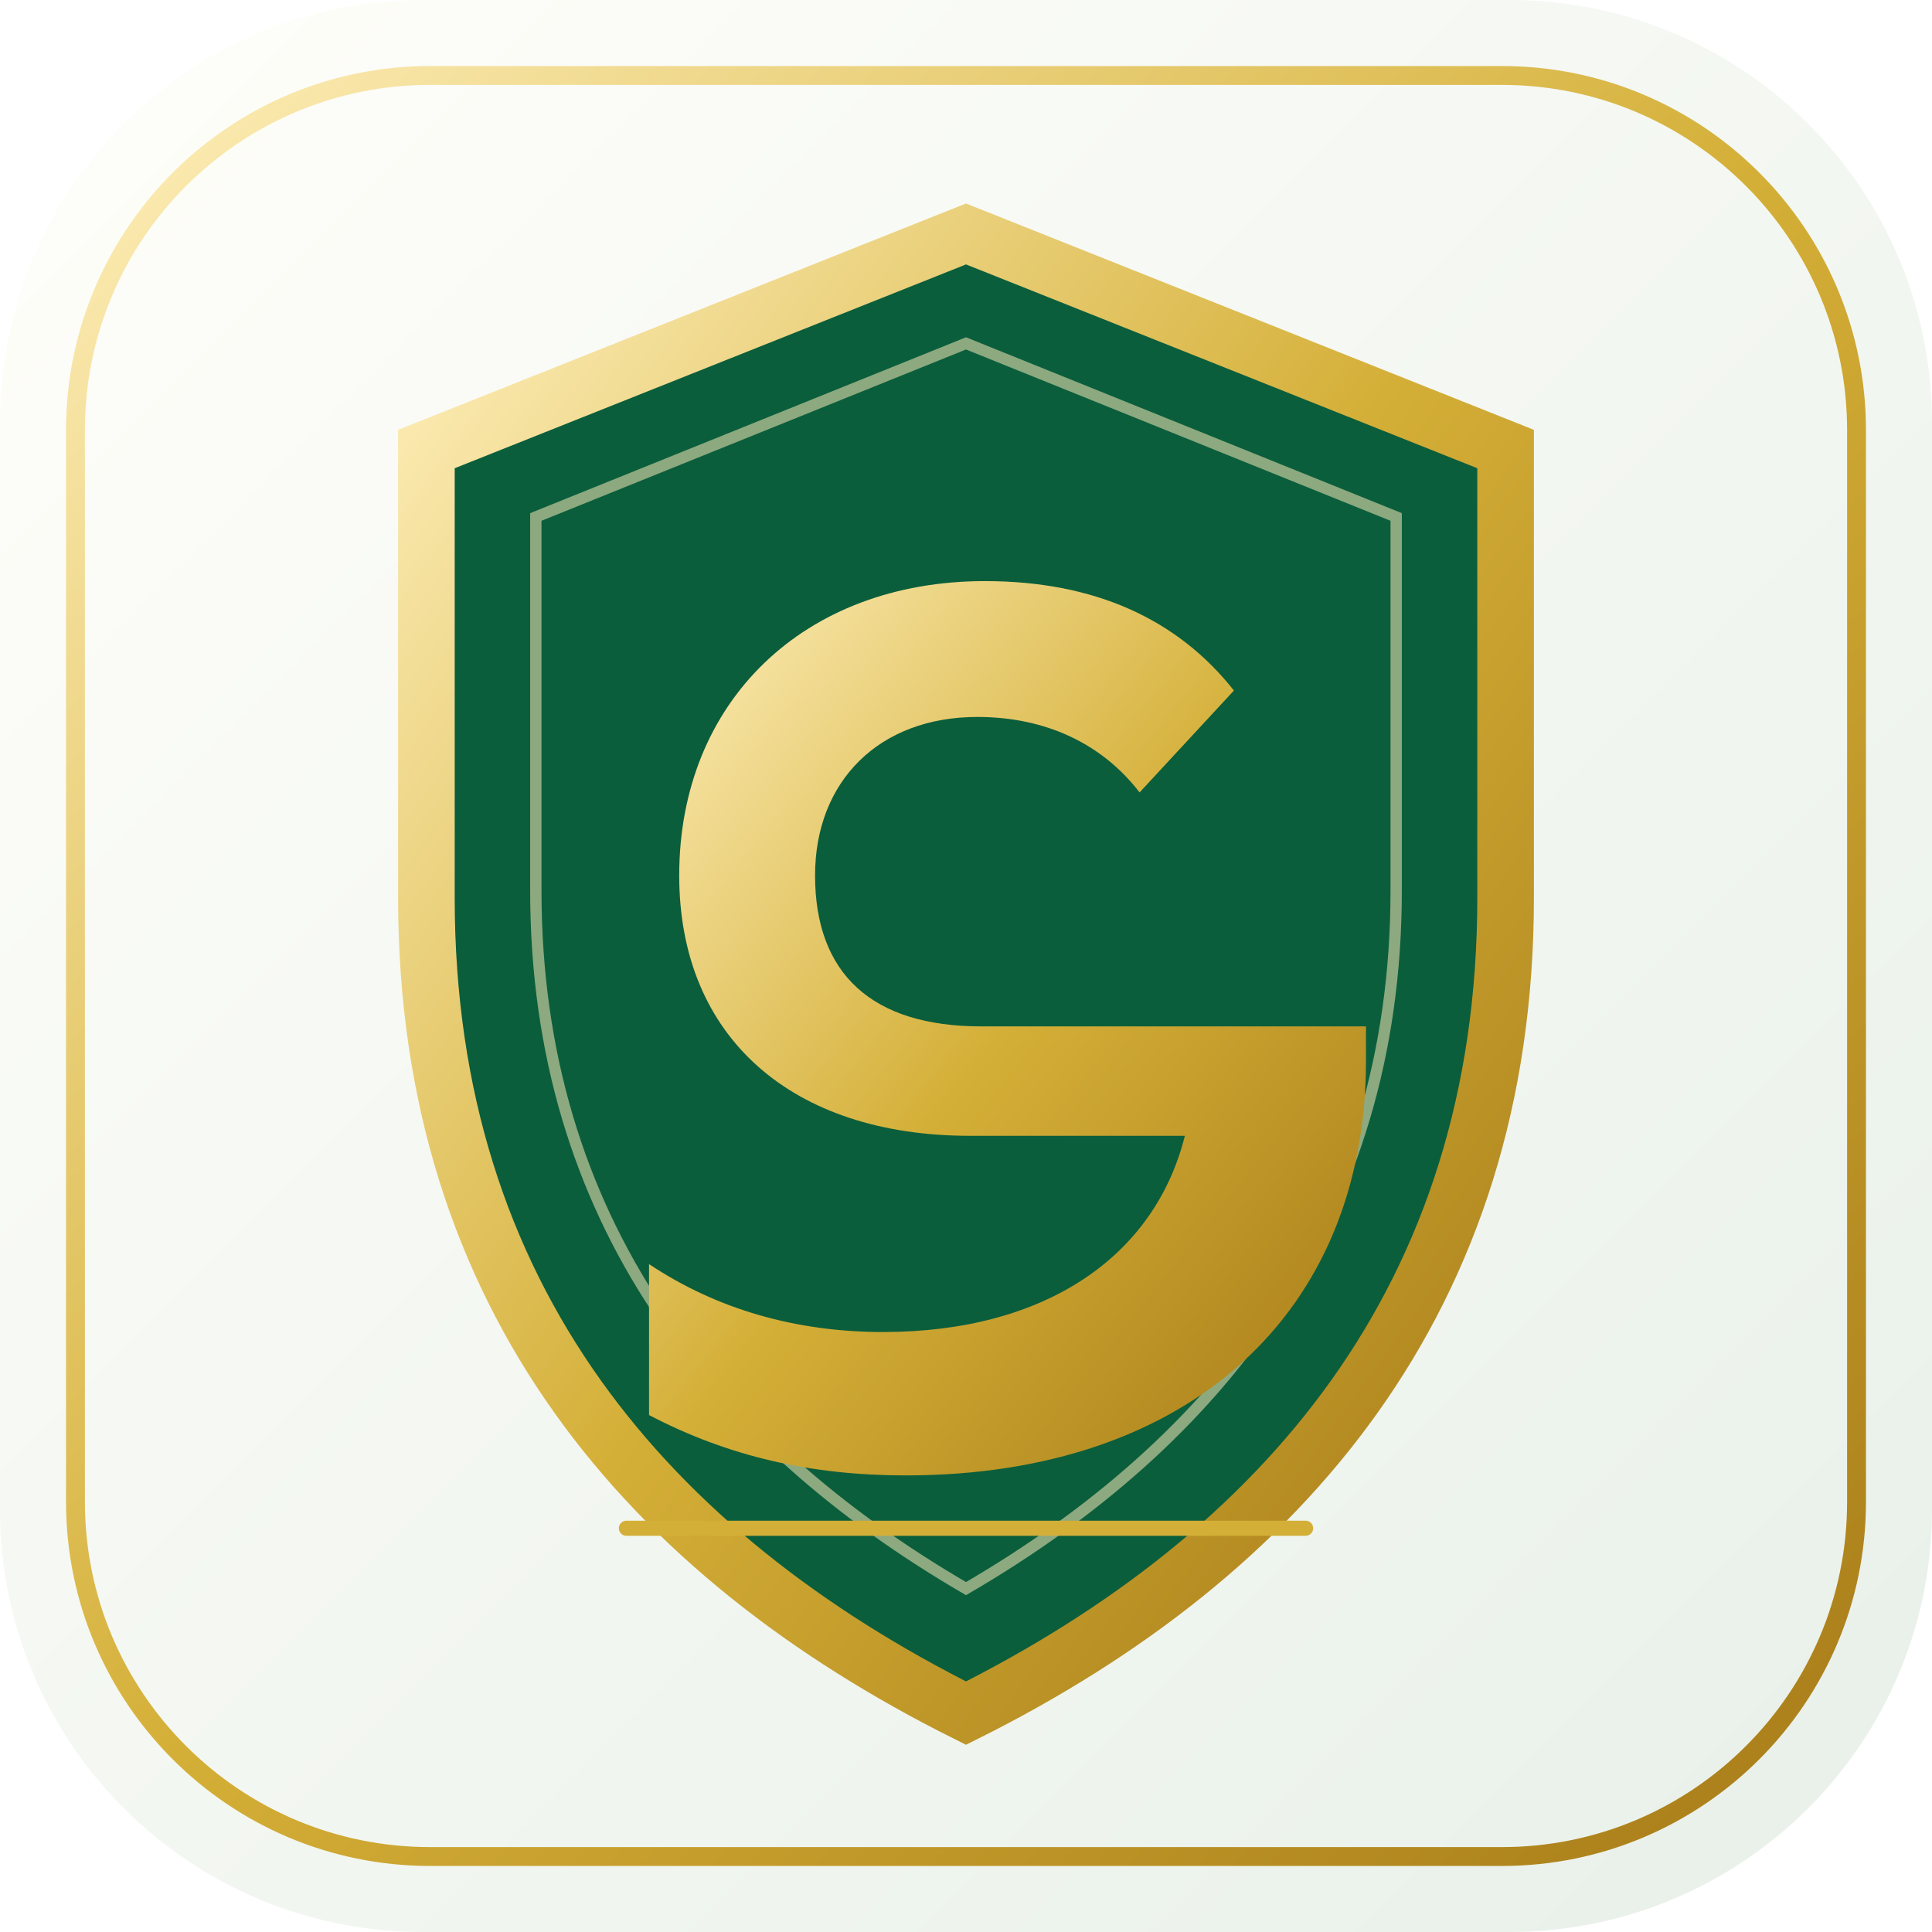
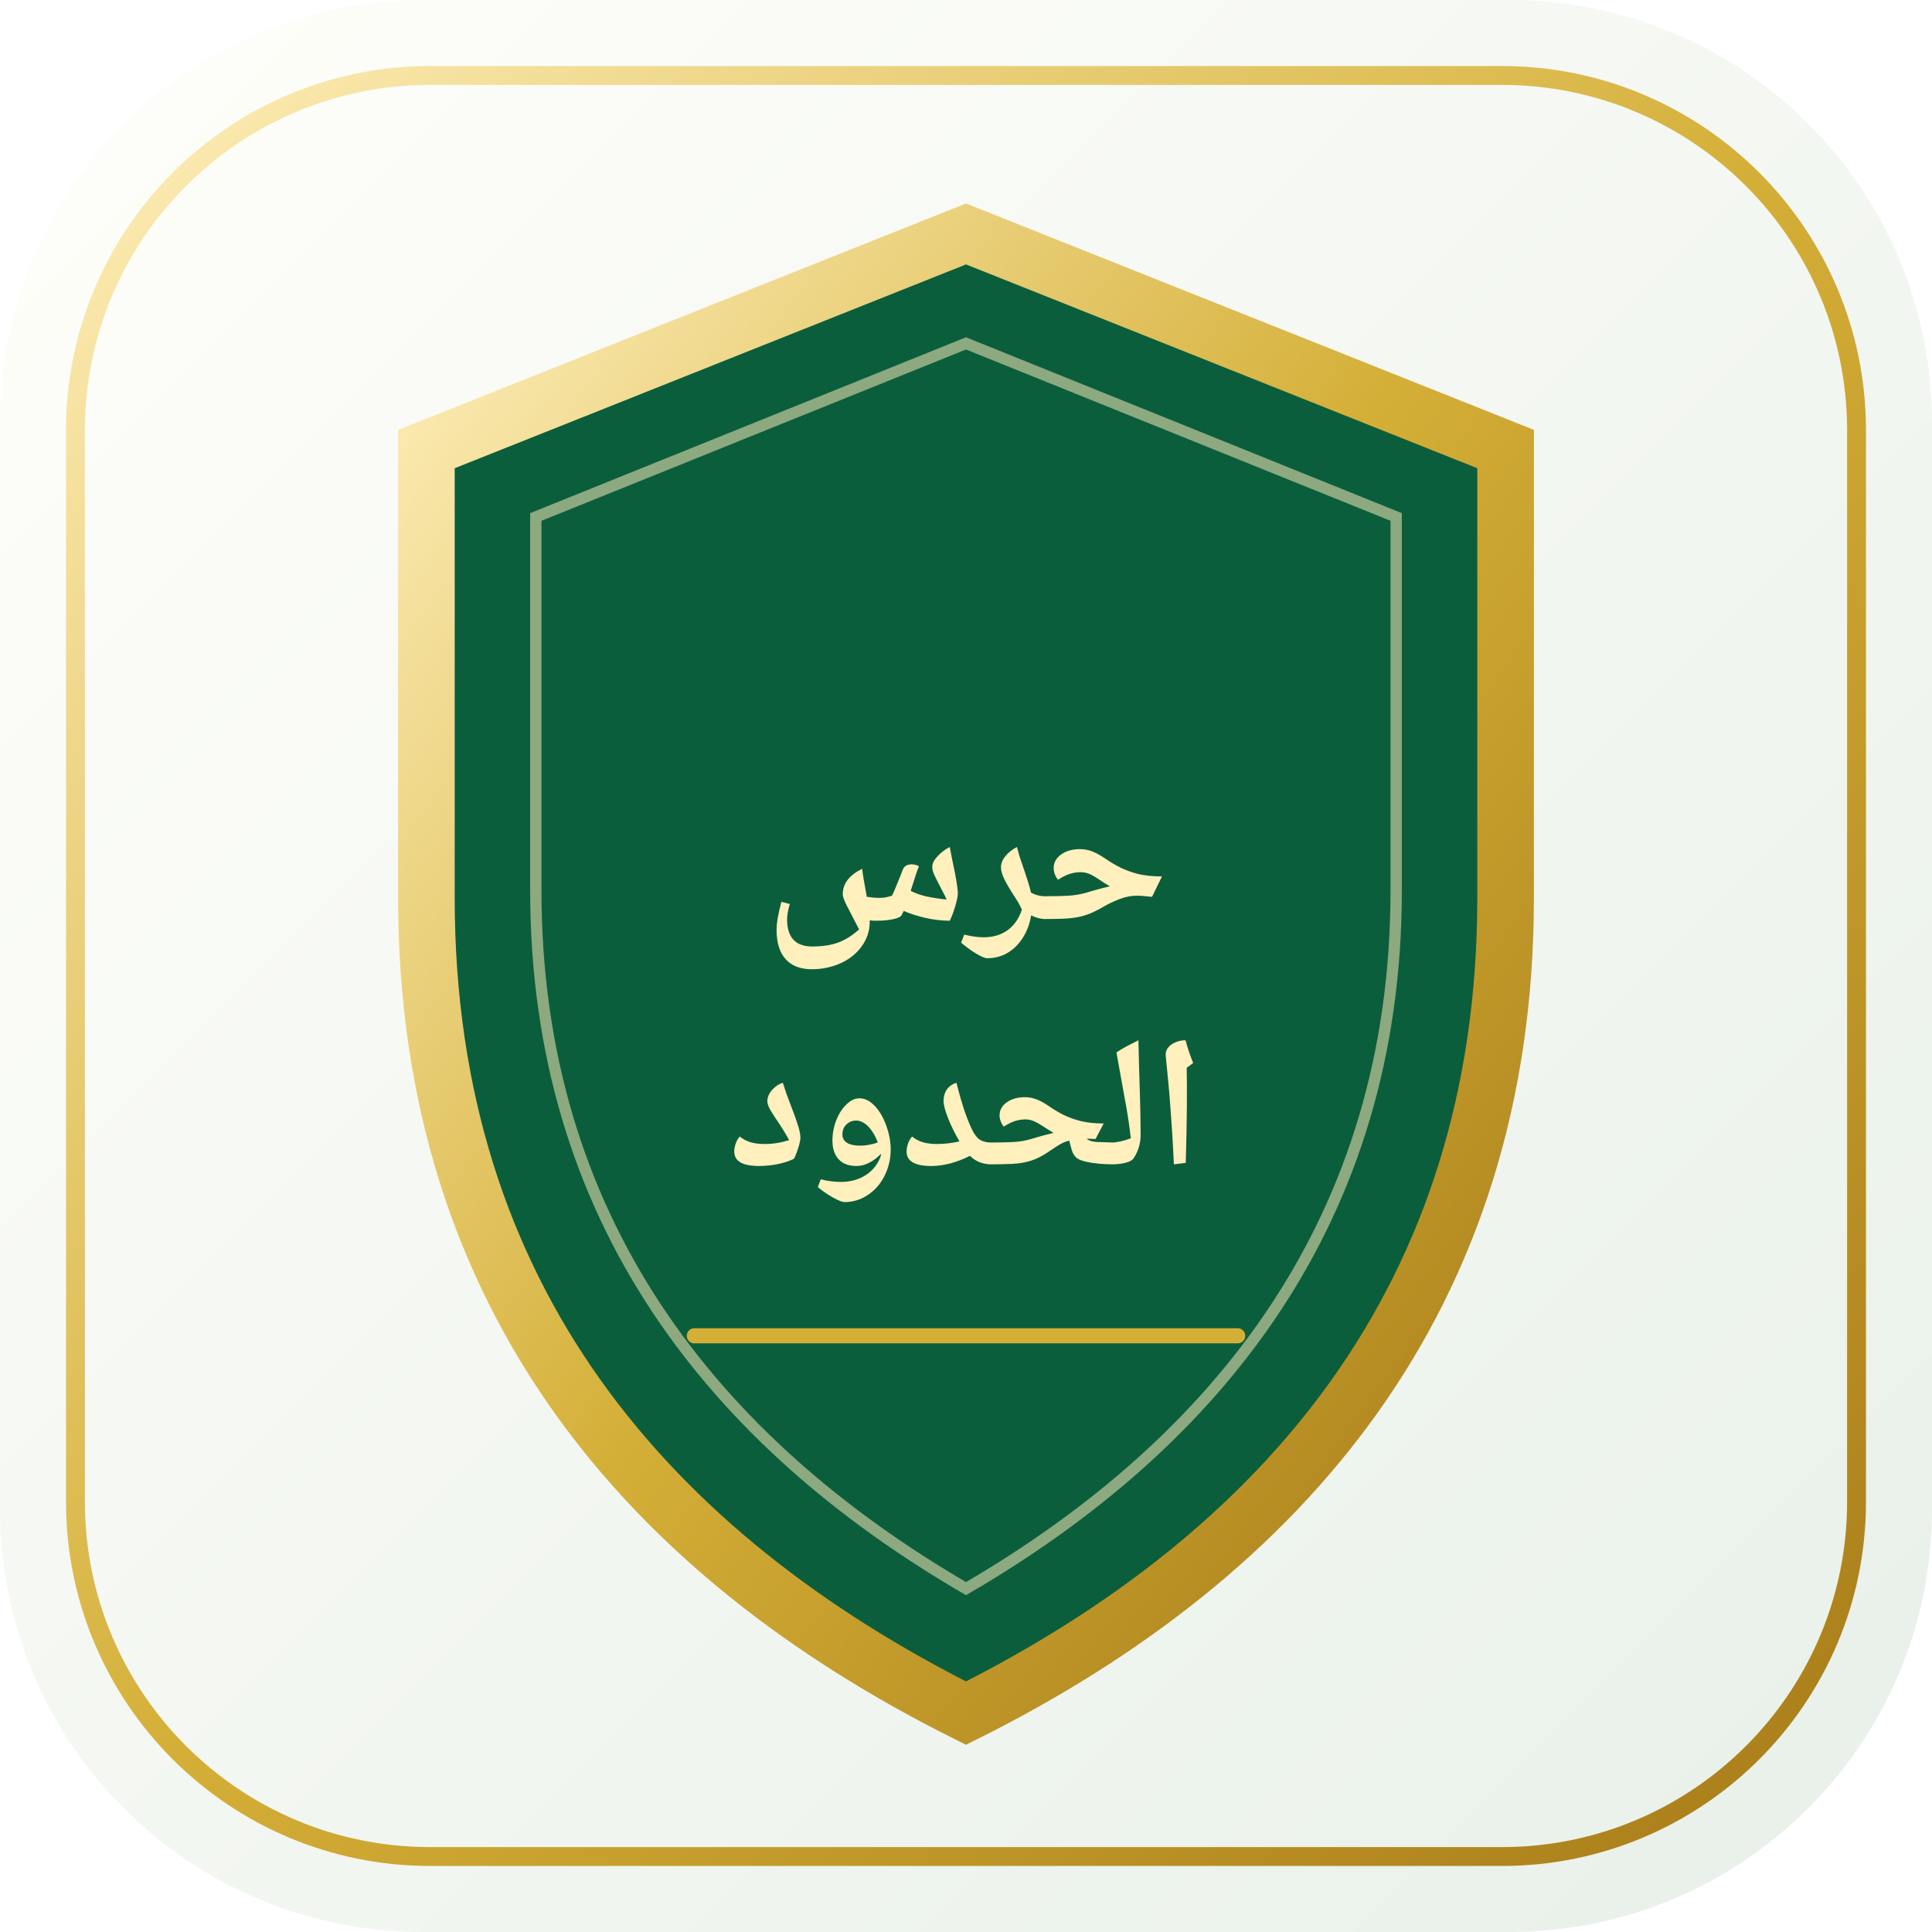
- <svg xmlns="http://www.w3.org/2000/svg" viewBox="0 0 512 512" role="img" aria-labelledby="t d">
+ <svg xmlns="http://www.w3.org/2000/svg" viewBox="0 0 512 512" role="img" aria-labelledby="title desc">
  <defs>
    <linearGradient id="g" x2="1" y2="1">
      <stop stop-color="#fff0bd" />
      <stop offset=".5" stop-color="#d4af37" />
      <stop offset="1" stop-color="#a77b18" />
    </linearGradient>
    <linearGradient id="b" x2="1" y2="1">
      <stop stop-color="#fffefa" />
      <stop offset="1" stop-color="#e8f0e9" />
    </linearGradient>
  </defs>
  <rect width="512" height="512" rx="112" fill="url(#b)" />
  <rect x="20" y="20" width="472" height="472" rx="94" fill="none" stroke="url(#g)" stroke-width="5" />
  <path d="M256 62 399 119v119c0 106-59 174-143 216-84-42-143-110-143-216V119Z" fill="#0b5e3c" stroke="url(#g)" stroke-width="15" />
  <path d="M256 91 370 137v99c0 87-47 146-114 185-67-39-114-98-114-185v-99Z" fill="none" stroke="#f7e7b6" stroke-opacity=".55" stroke-width="3" />
-   <path d="M327 183c-15-19-37-29-66-29-48 0-81 32-81 78 0 43 30 69 77 69h57c-8 32-37 52-80 52-23 0-44-6-62-18v40c21 11 43 16 68 16 75 0 122-43 122-110v-9H260c-29 0-44-14-44-40 0-25 17-42 43-42 18 0 33 7 43 20Z" fill="url(#g)" />
-   <path d="M166 405h180" stroke="#d4af37" stroke-width="4" stroke-linecap="round" />
+   <text x="256" y="244" text-anchor="middle" direction="rtl" unicode-bidi="plaintext" fill="#fff0bd" font-family="'Noto Naskh Arabic',serif" font-size="51" font-weight="700">حرس</text>
+   <text x="256" y="309" text-anchor="middle" direction="rtl" unicode-bidi="plaintext" fill="#fff0bd" font-family="'Noto Naskh Arabic',serif" font-size="49" font-weight="700">الحدود</text>
+   <path d="M184 354h144" stroke="#d4af37" stroke-width="4" stroke-linecap="round" />
</svg>
